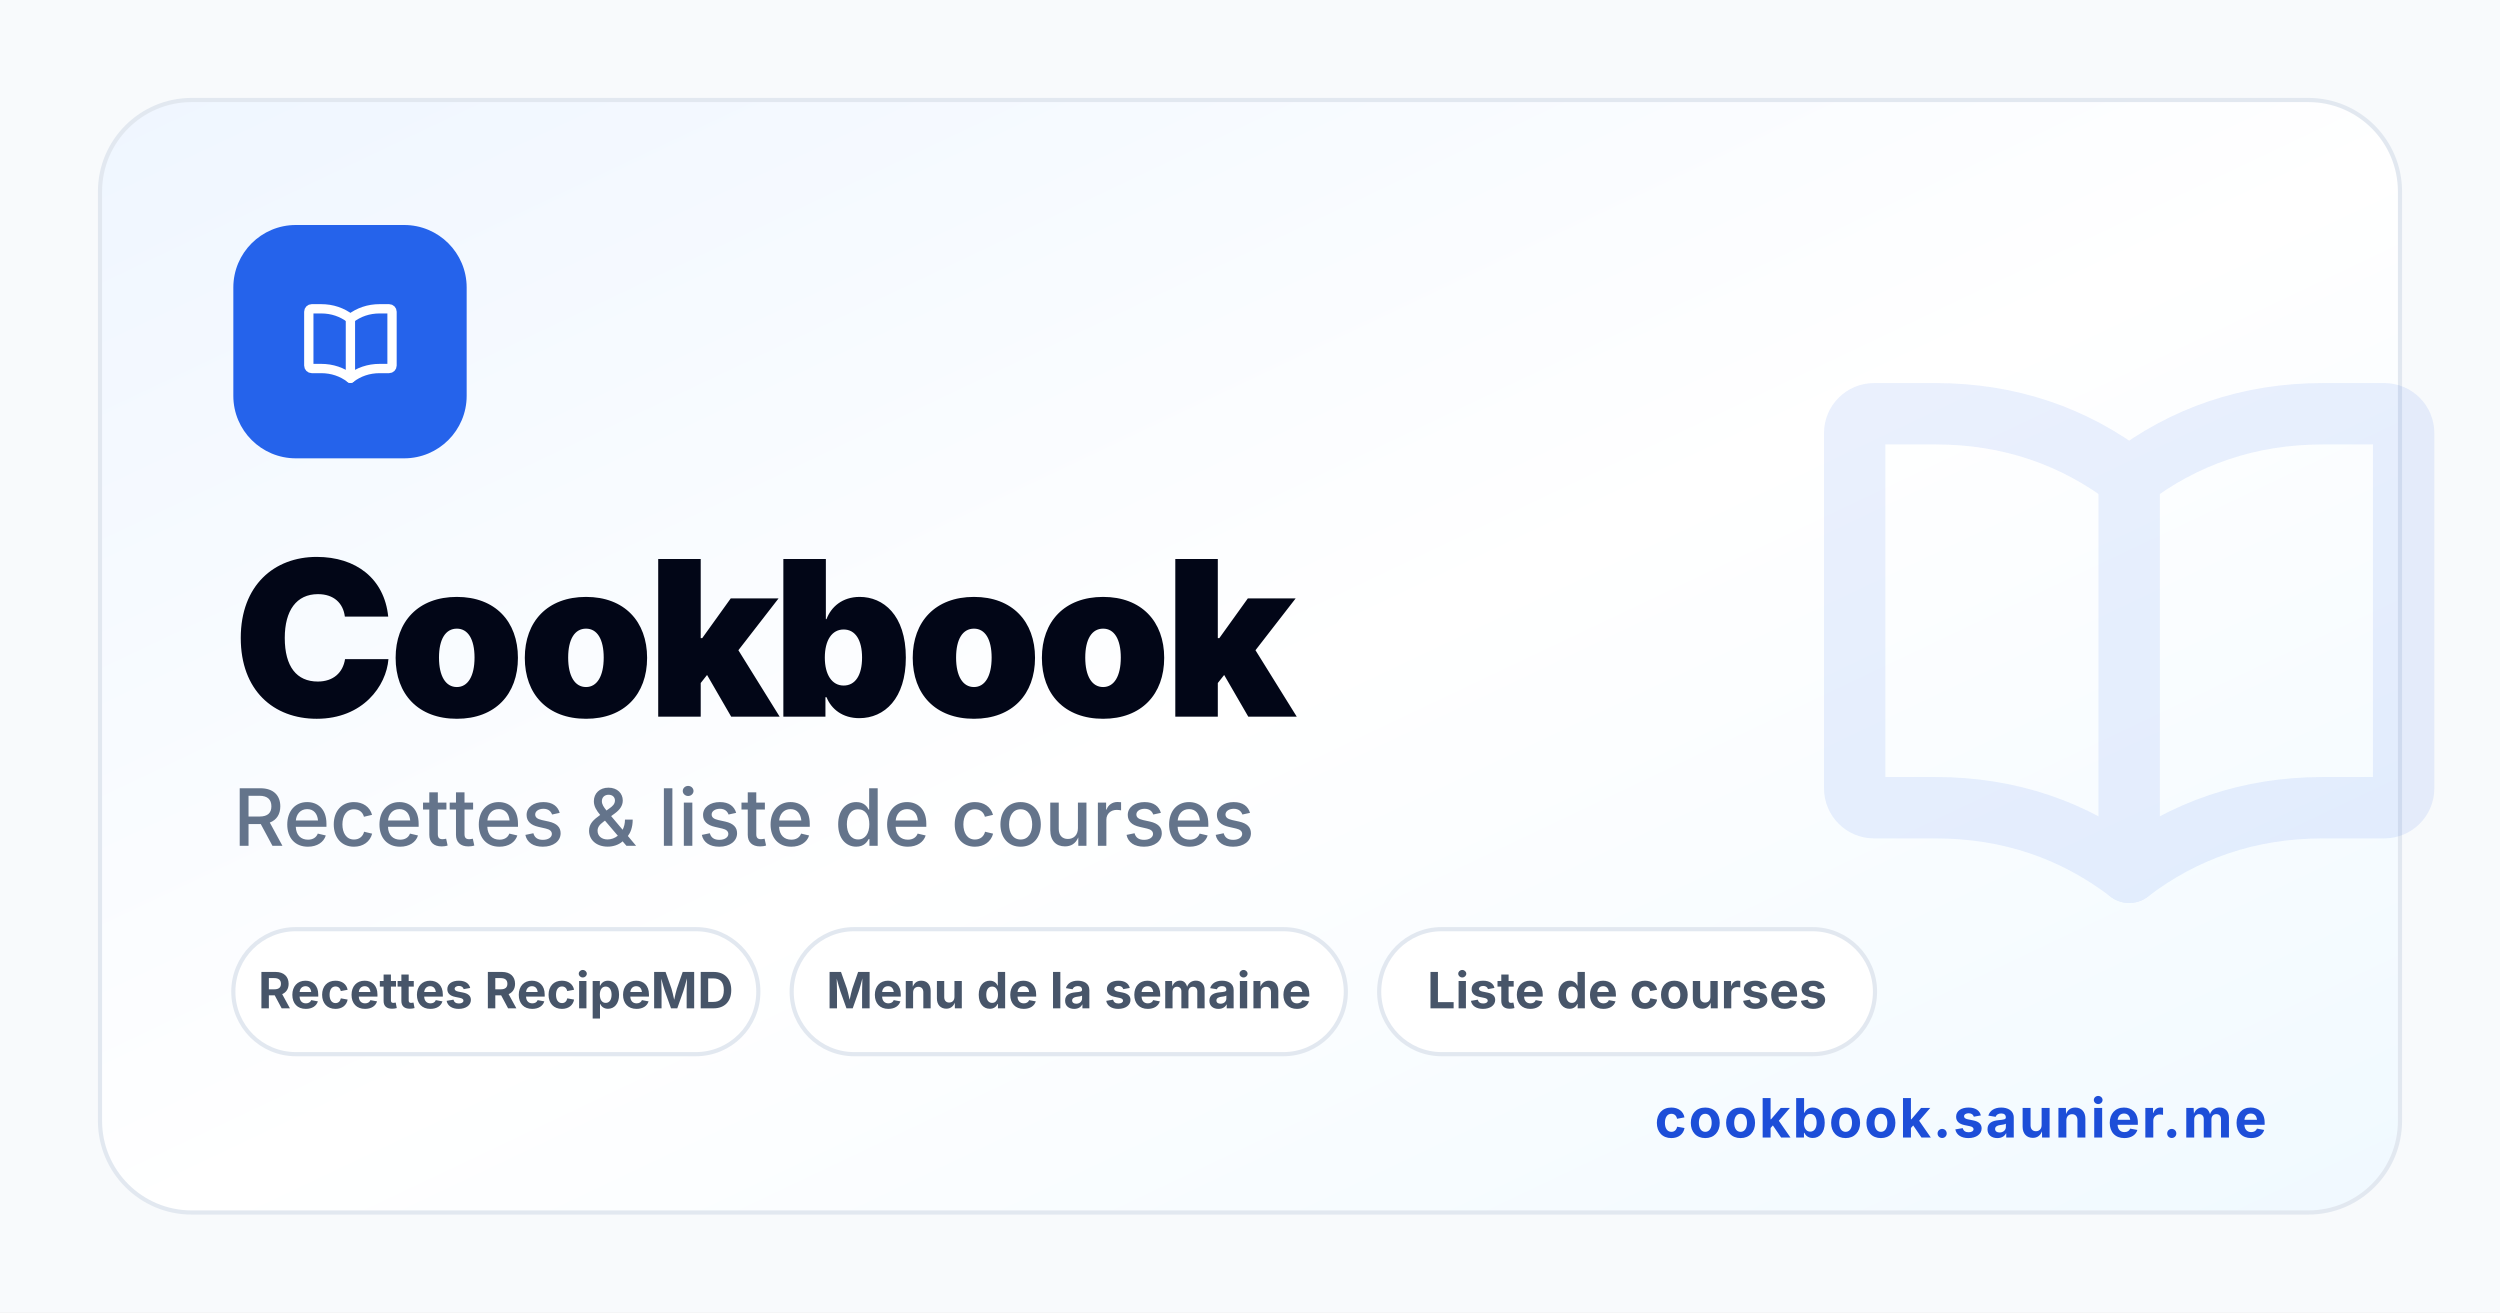
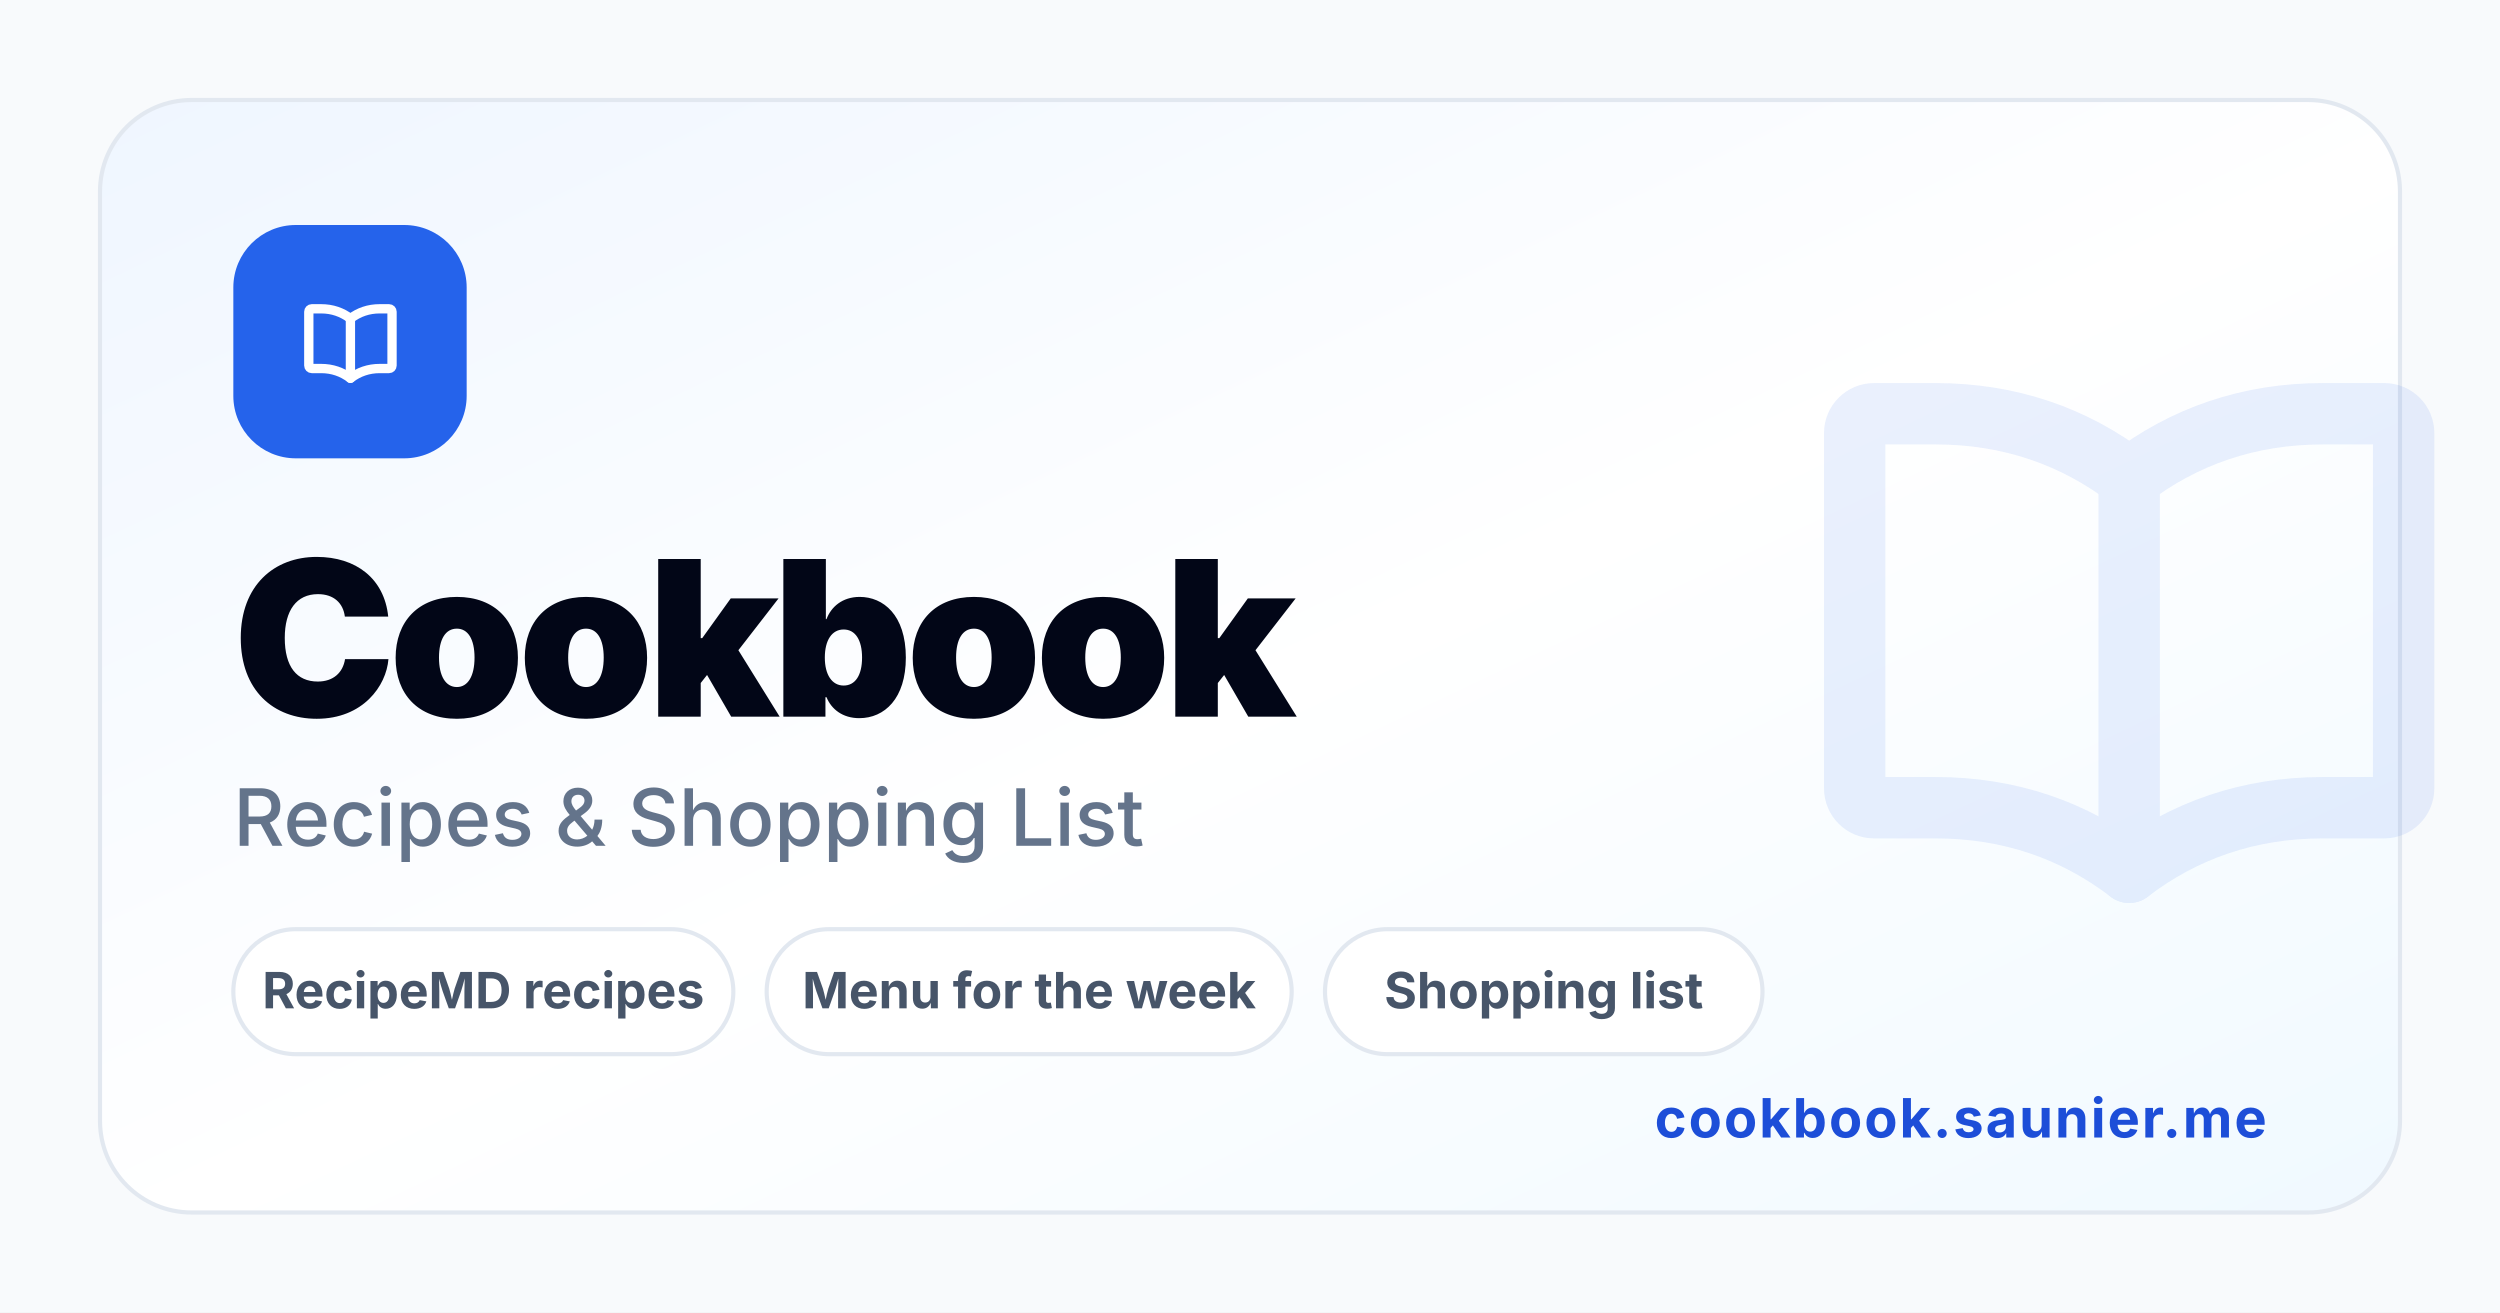
<svg xmlns="http://www.w3.org/2000/svg" width="1200" height="630" viewBox="0 0 1200 630">
  <defs>
    <linearGradient id="bg" x1="0" y1="0" x2="1" y2="1">
      <stop offset="0%" stop-color="#eff6ff" />
      <stop offset="52%" stop-color="#ffffff" />
      <stop offset="100%" stop-color="#f0f9ff" />
    </linearGradient>
    <g id="book">
      <path d="M12 7.2C10.3 5.9 8.3 5.2 6 5.2H4.1a.6.6 0 0 0-.6.6v11a.6.6 0 0 0 .6.6H6c2.3 0 4.3.7 6 2 1.7-1.3 3.7-2 6-2h1.9a.6.6 0 0 0 .6-.6v-11a.6.6 0 0 0-.6-.6H18c-2.3 0-4.3.7-6 2Z" />
      <path d="M12 7.2v12.2" />
    </g>
  </defs>
  <rect width="1200" height="630" fill="#f8fafc" />
  <rect x="48" y="48" width="1104" height="534" rx="44" fill="url(#bg)" stroke="#e2e8f0" stroke-width="2" />
  <g transform="translate(836 118) scale(15.5)" fill="none" stroke="#2563eb" stroke-width="1.9" stroke-linecap="round" stroke-linejoin="round" opacity="0.10">
    <use href="#book" />
  </g>
  <rect x="112" y="108" width="112" height="112" rx="30" fill="#2563eb" />
  <g transform="translate(140 136) scale(2.35)" fill="none" stroke="#ffffff" stroke-width="1.9" stroke-linecap="round" stroke-linejoin="round">
    <use href="#book" />
  </g>
  <text x="112" y="344" font-family="Inter" font-weight="900" font-size="104" letter-spacing="-3" fill="#020617">Cookbook</text>
-   <text x="112" y="406" font-family="Inter" font-weight="500" font-size="38" fill="#64748b">Recettes &amp; liste de courses</text>
+   <text x="112" y="406" font-family="Inter" font-weight="500" font-size="38" fill="#64748b">Recipes &amp; Shopping List</text>
  <g font-family="Inter" font-weight="700" font-size="24" fill="#475569">
-     <rect x="112" y="446" width="252" height="60" rx="30" fill="#ffffff" stroke="#e2e8f0" stroke-width="2" />
-     <text x="238" y="484" text-anchor="middle">Recettes RecipeMD</text>
-     <rect x="380" y="446" width="266" height="60" rx="30" fill="#ffffff" stroke="#e2e8f0" stroke-width="2" />
-     <text x="513" y="484" text-anchor="middle">Menu de la semaine</text>
-     <rect x="662" y="446" width="238" height="60" rx="30" fill="#ffffff" stroke="#e2e8f0" stroke-width="2" />
-     <text x="781" y="484" text-anchor="middle">Liste de courses</text>
+     <rect x="112" y="446" width="240" height="60" rx="30" fill="#ffffff" stroke="#e2e8f0" stroke-width="2" />
+     <text x="232" y="484" text-anchor="middle">RecipeMD recipes</text>
+     <rect x="368" y="446" width="252" height="60" rx="30" fill="#ffffff" stroke="#e2e8f0" stroke-width="2" />
+     <text x="494" y="484" text-anchor="middle">Menu for the week</text>
+     <rect x="636" y="446" width="210" height="60" rx="30" fill="#ffffff" stroke="#e2e8f0" stroke-width="2" />
+     <text x="741" y="484" text-anchor="middle">Shopping list</text>
  </g>
  <text x="1088" y="546" text-anchor="end" font-family="Inter" font-weight="700" font-size="26" letter-spacing="1" fill="#1d4ed8">cookbook.saunier.me</text>
</svg>
